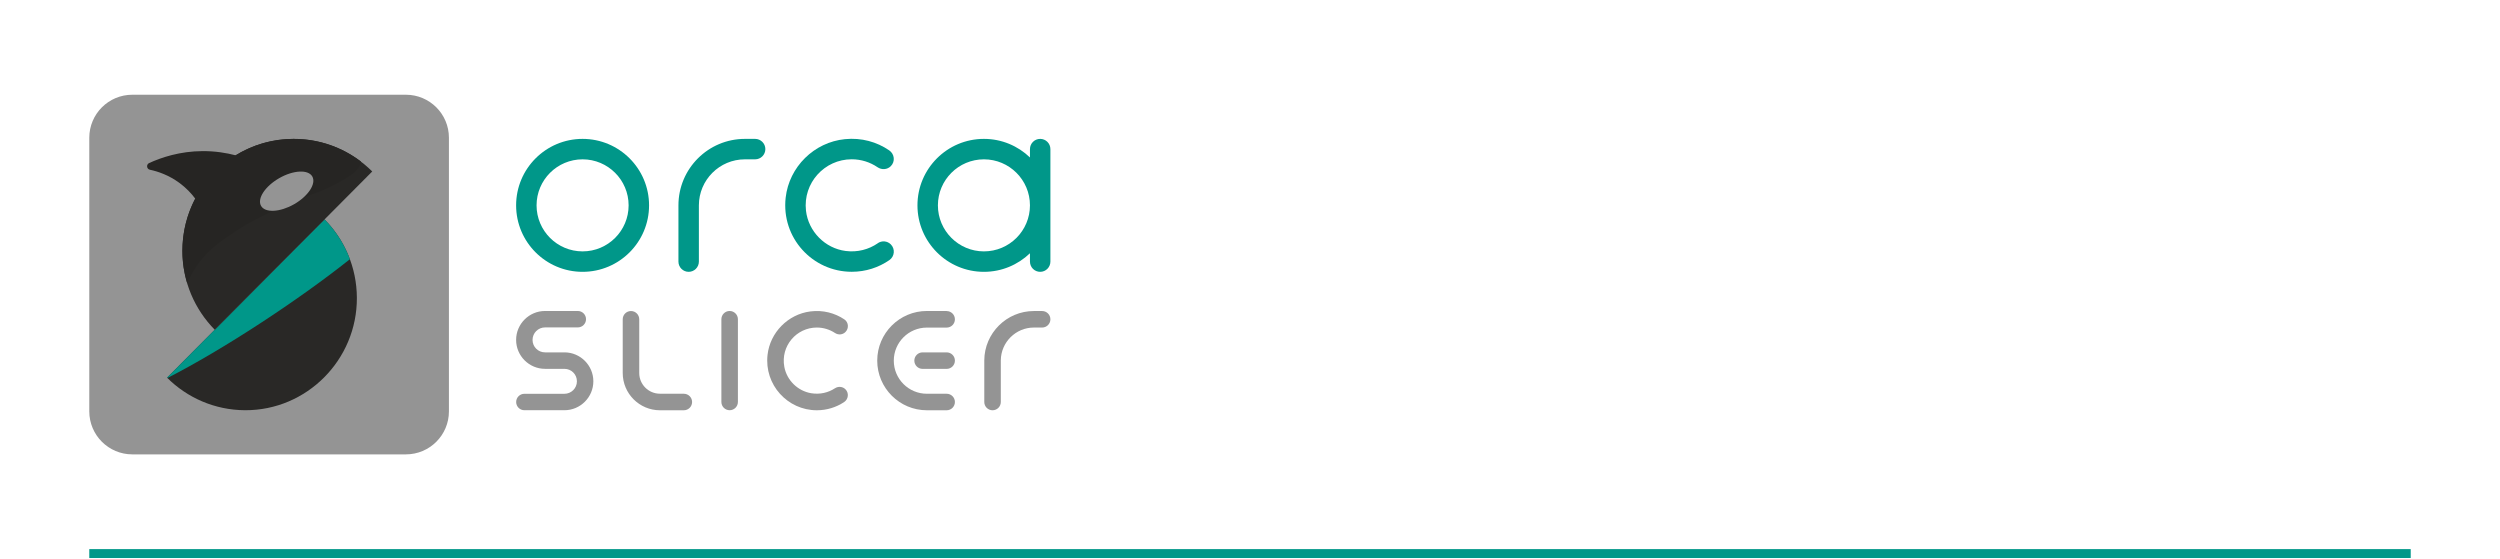
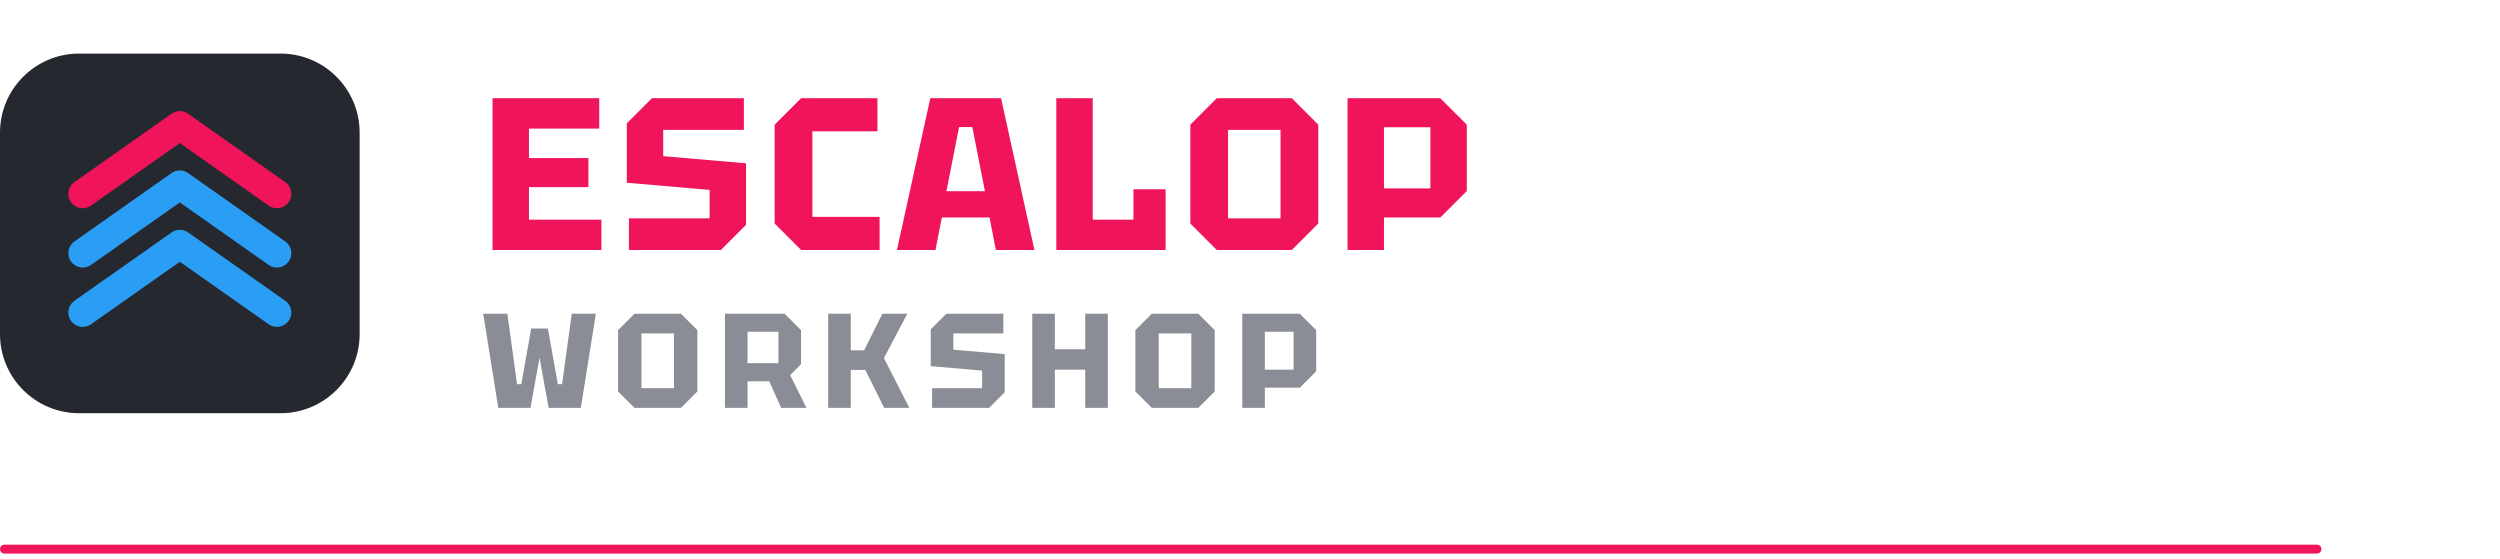
- <svg xmlns="http://www.w3.org/2000/svg" id="a" width="560" height="125" viewBox="0 0 560 125">
-   <rect id="b" x="20" y="123" width="520" height="2" style="fill:#009789;" />
-   <g id="c">
-     <rect id="d" x="20" y="21.22" width="80.56" height="80.56" rx="9.64" ry="9.64" style="fill:#949494;" />
-   </g>
-   <g id="e">
-     <path id="f" d="M37.42,84.6c4.49,4.48,10.66,7.26,17.48,7.29,13.8.06,25.1-11.3,25.04-25.18-.03-6.86-2.79-13.06-7.25-17.57l-35.27,35.46Z" style="fill:#292826;" />
-   </g>
-   <g id="g">
-     <path id="h" d="M72.69,49.14l-35.27,35.46s.05.05.08.07c12.36-6.3,29.28-17.38,40.88-26.61-1.25-3.38-3.21-6.42-5.69-8.93" style="fill:#009789;" />
-   </g>
-   <g id="i">
-     <path id="j" d="M65.8,31.11c-13.77,0-24.94,11.23-24.94,25.08,0,6.9,2.77,13.14,7.25,17.68l35.27-35.46c-4.51-4.5-10.72-7.29-17.58-7.29" style="fill:#292826;" />
-   </g>
-   <g id="k">
-     <path id="l" d="M65.8,31.11c-4.77,0-9.23,1.35-13.02,3.68-2.03-.53-4.55-.96-7.44-.94-5.04.03-9.14,1.4-11.93,2.67-.69.32-.58,1.34.16,1.5,1.83.39,4.25,1.2,6.64,2.97,1.51,1.11,2.66,2.35,3.52,3.5-1.83,3.49-2.87,7.47-2.87,11.69,0,2.52.37,4.95,1.06,7.25,1.05-2.34,2.16-3.9,2.52-4.39,2.29-3.15,4.71-4.79,8.29-7.2,2.64-1.78,6.3-3.87,16.82-8.2,0,0,3.29-.93,7.7-3.55,1.76-1.05,3.1-2.03,3.52-3.58.03-.11.06-.22.08-.32-4.18-3.19-9.4-5.08-15.05-5.08" style="fill:#262523;" />
-   </g>
-   <g id="m">
-     <path id="n" d="M69.96,39.54c.91,1.62-.92,4.4-4.09,6.21-3.17,1.81-6.49,1.97-7.4.36-.91-1.62.92-4.4,4.09-6.21,3.17-1.81,6.49-1.97,7.4-.36" style="fill:#949494;" />
-   </g>
-   <path d="M163.44,69.66c-1.02,0-1.85.83-1.85,1.85v18.53c0,1.02.83,1.85,1.85,1.85s1.85-.83,1.85-1.85v-18.53c0-1.02-.83-1.85-1.85-1.85Z" style="fill:#949494;" />
-   <path d="M212.05,69.66h-4.43c-6.13,0-11.12,4.99-11.12,11.12s4.99,11.12,11.12,11.12h4.43c1.02,0,1.85-.83,1.85-1.85s-.83-1.85-1.85-1.85h-4.43c-4.09,0-7.41-3.32-7.41-7.41s3.32-7.41,7.41-7.41h4.43c1.02,0,1.85-.83,1.85-1.85s-.83-1.85-1.85-1.85Z" style="fill:#949494;" />
-   <path d="M212.05,78.93h-5.39c-1.02,0-1.85.83-1.85,1.85s.83,1.85,1.85,1.85h5.39c1.02,0,1.85-.83,1.85-1.85s-.83-1.85-1.85-1.85Z" style="fill:#949494;" />
-   <path d="M126.43,91.89h-8.97c-1.02,0-1.84-.83-1.84-1.84s.82-1.84,1.84-1.84h8.97c1.54,0,2.8-1.25,2.8-2.8s-1.25-2.79-2.8-2.79h-4.34c-3.57,0-6.48-2.91-6.48-6.48s2.91-6.48,6.48-6.48h7.34c1.02,0,1.84.83,1.84,1.84s-.82,1.84-1.84,1.84h-7.34c-1.54,0-2.8,1.25-2.8,2.8s1.25,2.79,2.8,2.79h4.34c3.57,0,6.48,2.91,6.48,6.48s-2.91,6.48-6.48,6.48Z" style="fill:#949494;" />
-   <path d="M187.05,86.96c-1.5.99-3.37,1.45-5.36,1.12-3.01-.51-5.44-2.9-6-5.89-.87-4.7,2.73-8.82,7.28-8.82,1.5,0,2.9.45,4.07,1.22.74.49,1.72.41,2.34-.22h0c.82-.82.71-2.19-.25-2.83-2.13-1.43-4.79-2.14-7.61-1.78-5.01.64-9.03,4.72-9.59,9.73-.76,6.7,4.49,12.41,11.04,12.41,2.25,0,4.34-.67,6.09-1.82.99-.65,1.16-2.04.32-2.88h0c-.63-.63-1.6-.71-2.34-.23Z" style="fill:#949494;" />
-   <path d="M153.17,88.19h-5.35c-2.55,0-4.63-2.08-4.63-4.63v-12.04c0-1.02-.83-1.85-1.85-1.85s-1.85.83-1.85,1.85v12.04c0,4.6,3.74,8.34,8.34,8.34h5.35c1.02,0,1.85-.83,1.85-1.85s-.83-1.85-1.85-1.85Z" style="fill:#949494;" />
-   <path d="M233.44,73.37h-1.85c-4.06,0-7.37,3.29-7.41,7.35v9.33c0,1.02-.83,1.85-1.85,1.85s-1.85-.83-1.85-1.85v-9.33c.04-6.1,5.01-11.05,11.11-11.05h1.85c1.02,0,1.85.83,1.85,1.85s-.83,1.85-1.85,1.85Z" style="fill:#949494;" />
-   <path d="M130.5,35.69c5.68,0,10.31,4.62,10.31,10.31s-4.62,10.31-10.31,10.31-10.31-4.62-10.31-10.31,4.62-10.31,10.31-10.31M130.5,31.11c-8.22,0-14.89,6.67-14.89,14.89s6.67,14.89,14.89,14.89,14.89-6.67,14.89-14.89-6.67-14.89-14.89-14.89h0Z" style="fill:#009789;" />
-   <path d="M233,31.11c-1.27,0-2.29,1.03-2.29,2.29v1.87c-2.68-2.57-6.3-4.16-10.31-4.16-8.22,0-14.89,6.67-14.89,14.89s6.67,14.89,14.89,14.89c4,0,7.63-1.59,10.31-4.16v1.87c0,1.27,1.03,2.29,2.29,2.29s2.29-1.03,2.29-2.29v-25.2c0-1.27-1.03-2.29-2.29-2.29ZM220.4,56.31c-5.68,0-10.31-4.62-10.31-10.31s4.62-10.31,10.31-10.31,10.31,4.62,10.31,10.31-4.62,10.31-10.31,10.31Z" style="fill:#009789;" />
-   <path d="M169.15,31.11h-2.29c-8.22,0-14.89,6.67-14.89,14.89v12.6c0,1.27,1.03,2.29,2.29,2.29s2.29-1.03,2.29-2.29v-12.6c0-5.68,4.62-10.31,10.31-10.31h0s2.29,0,2.29,0c1.27,0,2.29-1.03,2.29-2.29s-1.03-2.29-2.29-2.29Z" style="fill:#009789;" />
-   <path d="M196.61,54.5c-2,1.37-4.5,2.06-7.17,1.72-4.64-.59-8.37-4.38-8.9-9.03-.7-6.22,4.16-11.51,10.24-11.51,2.15,0,4.14.66,5.79,1.78.93.63,2.17.56,2.97-.24h0c1.03-1.03.84-2.72-.36-3.54-2.77-1.9-6.22-2.88-9.91-2.51-6.9.68-12.51,6.21-13.28,13.1-1.01,8.99,6.01,16.61,14.8,16.61,3.13,0,6.03-.96,8.42-2.61,1.19-.82,1.35-2.51.33-3.53h0c-.79-.79-2.01-.89-2.93-.26Z" style="fill:#009789;" />
+ <svg xmlns="http://www.w3.org/2000/svg" width="560" height="125" viewBox="0 0 560 125">
+   <rect x="0" y="12" width="80.56" height="80.56" rx="17.72" fill="#262830" />
+   <polyline points="18.53,43.42 40.28,28.11 62.03,43.42" fill="none" stroke="#F0145A" stroke-width="6.44" stroke-linecap="round" stroke-linejoin="round" />
+   <polyline points="18.53,56.71 40.28,41.40 62.03,56.71" fill="none" stroke="#2A9DF4" stroke-width="6.44" stroke-linecap="round" stroke-linejoin="round" />
+   <polyline points="18.53,70.00 40.28,54.70 62.03,70.00" fill="none" stroke="#2A9DF4" stroke-width="6.44" stroke-linecap="round" stroke-linejoin="round" />
+   <path d="M110.331 56.0V22.0H134.229V28.8H118.491V35.406H131.8V41.914H118.491V49.2H134.714V56.0ZM140.883 56.0V48.909H158.952V42.536L140.397 40.933V27.634L146.031 22.0H166.626V29.091H148.557V34.978L167.111 36.581V50.366L161.477 56.0ZM173.523 50.074V27.926L179.449 22.0H196.546V29.422H181.974V48.578H197.031V56.0H179.449ZM200.917 56.0 208.388 22.0H224.241L231.711 56.0H223.076L221.657 48.714H210.971L209.553 56.0ZM212.001 42.827H220.628L217.801 28.47H214.828ZM236.617 56.0V22.0H244.777V49.2H253.889V42.4H261.097V56.0ZM266.634 50.074V27.926L272.56 22.0H289.366L295.291 27.926V50.074L289.366 56.0H272.56ZM275.086 29.091V48.909H286.84V29.091ZM310.008 42.206H320.403V28.508H310.008ZM328.563 27.926V42.789L322.637 48.714H310.008V56.0H301.849V22.0H322.637Z" fill="#F0145A" />
+   <path d="M111.614 91.36 108.241 70.28H113.649L115.812 86.06H116.763L118.992 73.593H122.726L124.954 86.06H125.906L128.068 70.28H133.477L130.104 91.36H122.895L120.859 80.115L118.823 91.36ZM138.446 87.686V73.954L142.119 70.28H152.539L156.213 73.954V87.686L152.539 91.36H142.119ZM143.685 74.677V86.963H150.973V74.677ZM167.446 81.362H174.372V74.315H167.446ZM179.431 73.954V81.579L176.998 84.012L180.636 91.36H174.986L172.306 85.397H167.446V91.36H162.386V70.28H175.757ZM185.514 91.36V70.28H190.573V78.471H193.573L197.644 70.28H203.239L197.999 80.218L203.691 91.36H198.048L193.832 82.868H190.573V91.36ZM208.793 91.36V86.963H219.995V83.012L208.491 82.019V73.773L211.985 70.28H224.753V74.677H213.55V78.327L225.054 79.32V87.867L221.561 91.36ZM231.228 91.36V70.28H236.287V78.23H243.093V70.28H248.152V91.36H243.093V82.807H236.287V91.36ZM254.325 87.686V73.954L257.999 70.28H268.419L272.093 73.954V87.686L268.419 91.36H257.999ZM259.565 74.677V86.963H266.853V74.677ZM283.325 82.808H289.77V74.315H283.325ZM294.829 73.954V83.169L291.155 86.843H283.325V91.36H278.266V70.28H291.155Z" fill="#8a8c96" />
+   <rect x="0" y="122" width="520" height="2" rx="1" fill="#F0145A" />
</svg>
